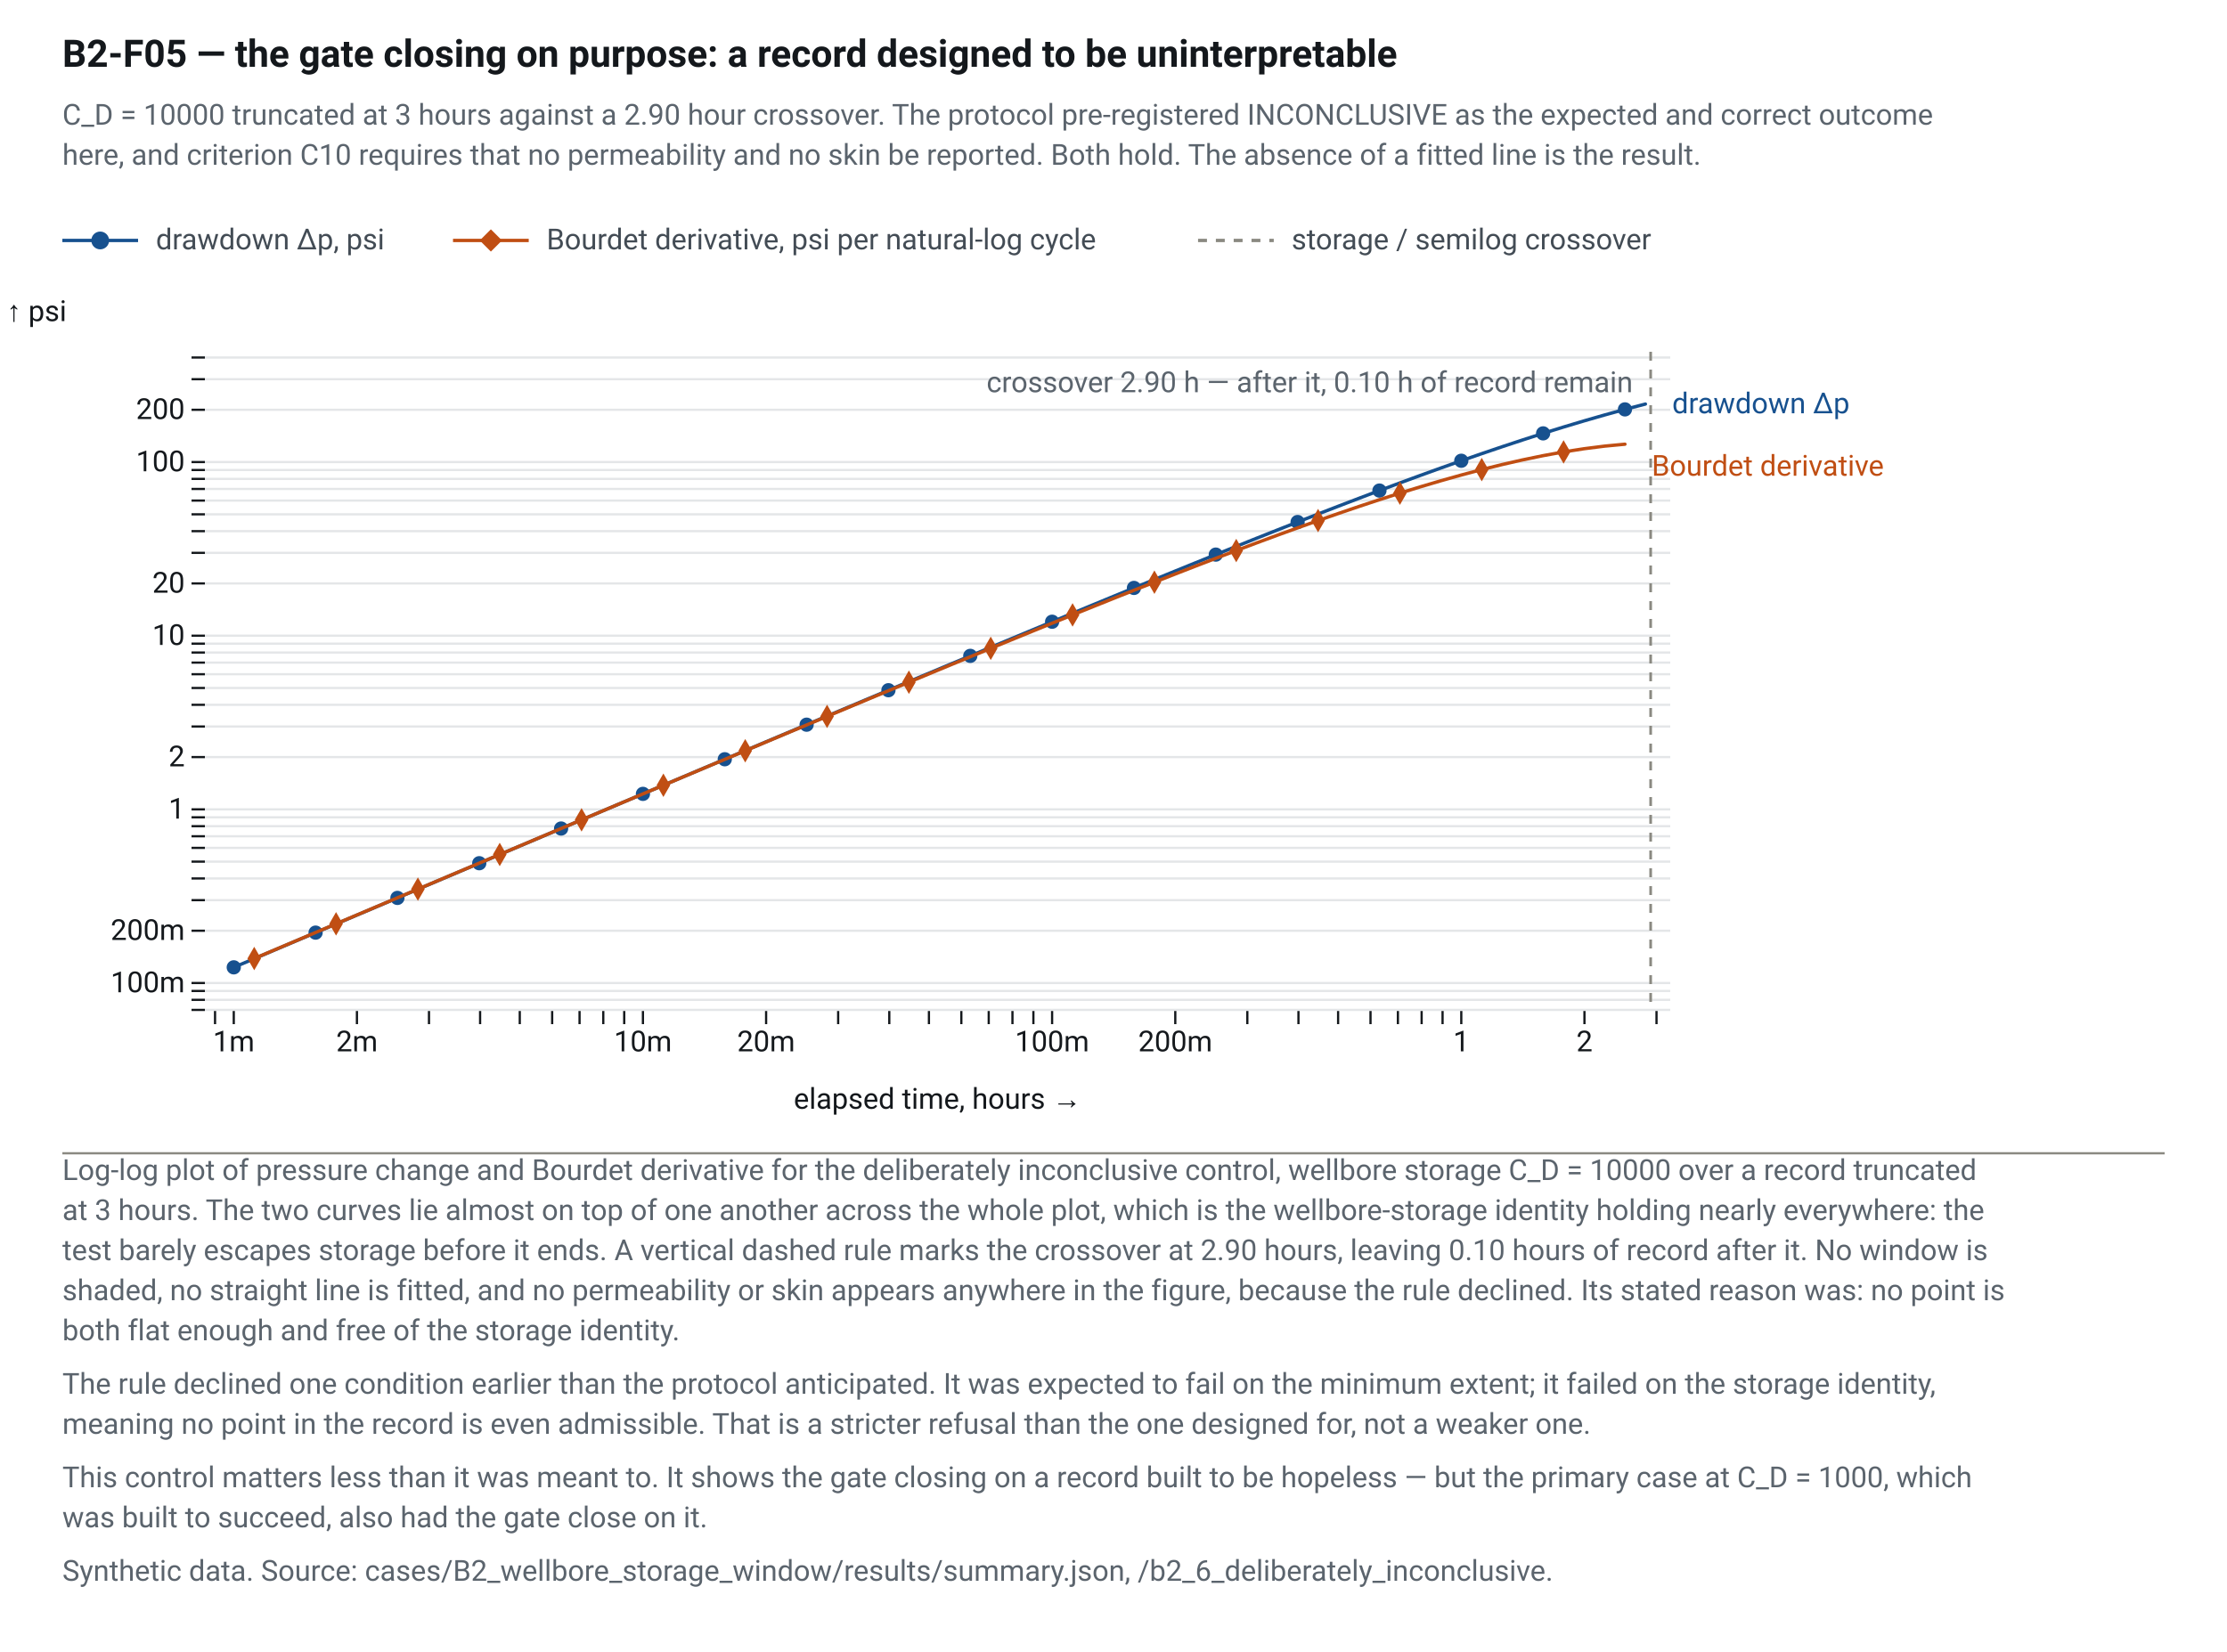
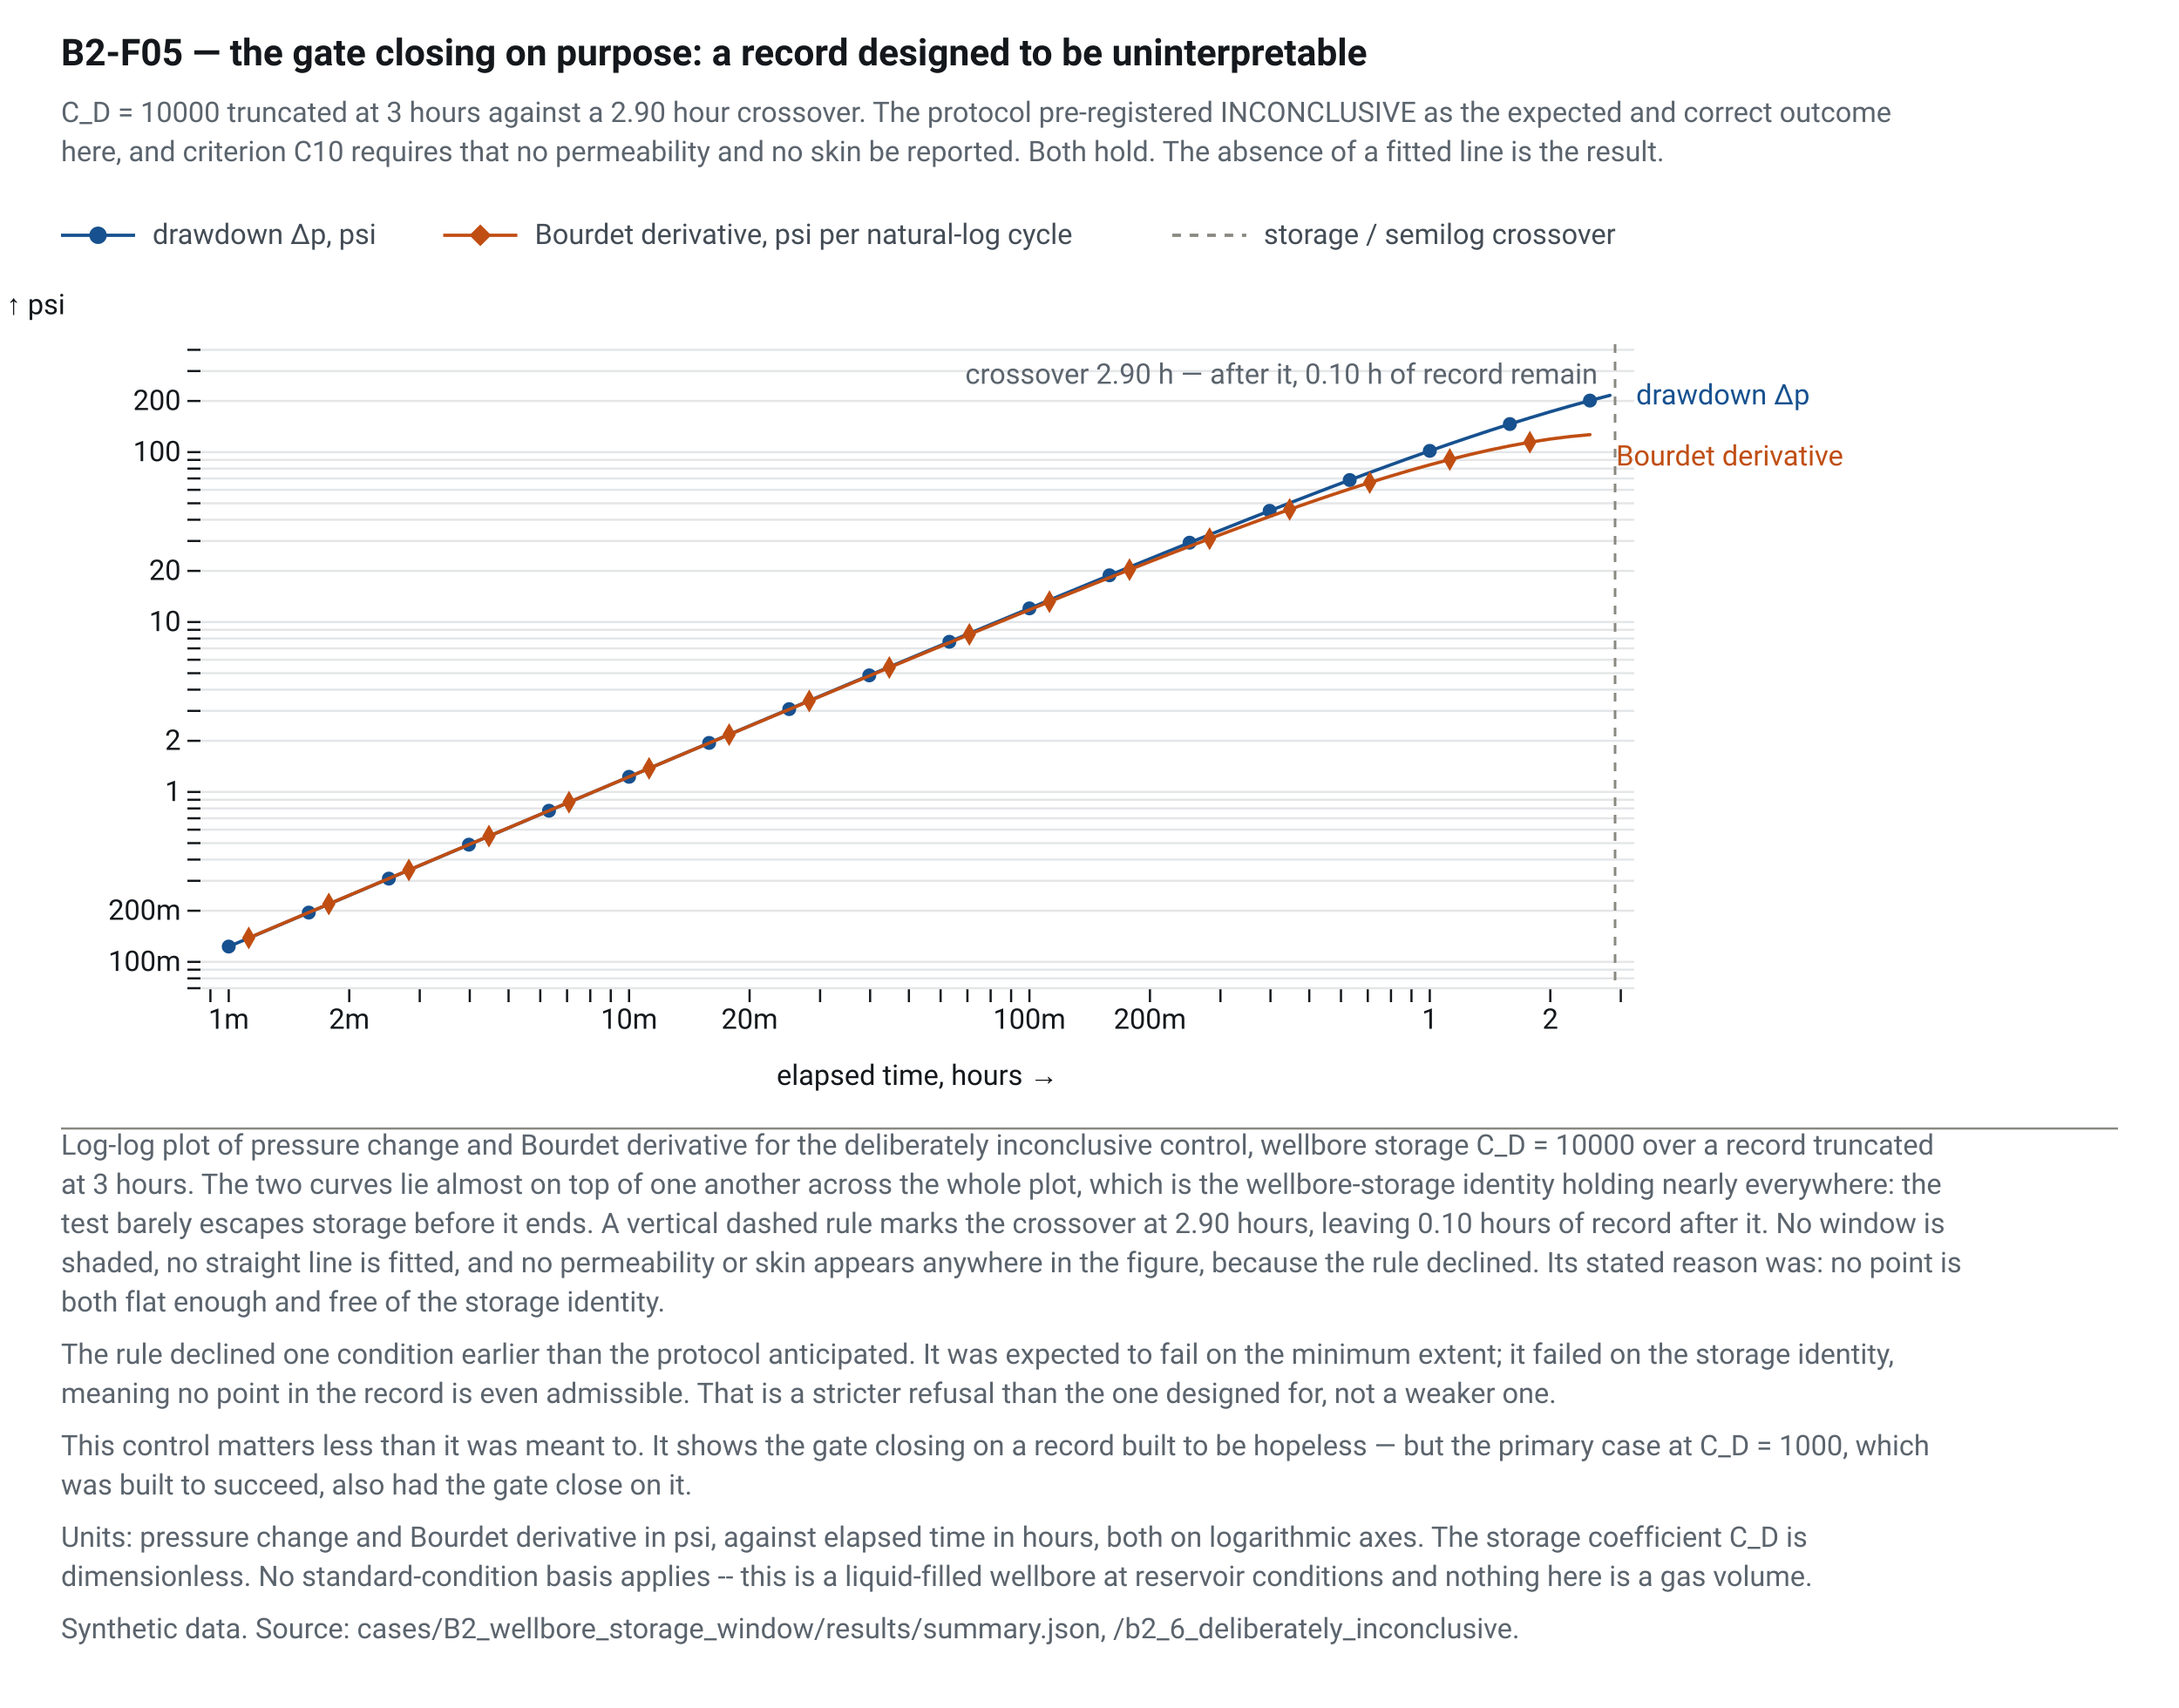
- <svg xmlns="http://www.w3.org/2000/svg" aria-describedby="desc-b2-f05-the-gate-closing-on-purpose-a-record-designed-to-be-uninterpretable" aria-label="B2-F05 — the gate closing on purpose: a record designed to be uninterpretable" role="img" viewBox="0 0 1000 742" height="742" style="color:#14181c" width="1000">
-   <rect height="742" fill="#ffffff" width="1000" y="0" x="0" />
+ <svg xmlns="http://www.w3.org/2000/svg" aria-describedby="desc-b2-f05-the-gate-closing-on-purpose-a-record-designed-to-be-uninterpretable" aria-label="B2-F05 — the gate closing on purpose: a record designed to be uninterpretable" role="img" viewBox="0 0 1000 784" height="784" style="color:#14181c" width="1000">
+   <rect height="784" fill="#ffffff" width="1000" y="0" x="0" />
  <text font-variant-numeric="tabular-nums" text-anchor="start" fill="#14181c" font-weight="600" font-family="-apple-system, BlinkMacSystemFont, &quot;Segoe UI&quot;, Roboto, &quot;Helvetica Neue&quot;, Arial,     &quot;Noto Sans&quot;, sans-serif, &quot;Apple Color Emoji&quot;, &quot;Segoe UI Emoji&quot;" font-size="17px" y="30" x="28">B2-F05 — the gate closing on purpose: a record designed to be uninterpretable</text>
  <text font-variant-numeric="tabular-nums" text-anchor="start" fill="#5b646d" font-weight="400" font-family="-apple-system, BlinkMacSystemFont, &quot;Segoe UI&quot;, Roboto, &quot;Helvetica Neue&quot;, Arial,     &quot;Noto Sans&quot;, sans-serif, &quot;Apple Color Emoji&quot;, &quot;Segoe UI Emoji&quot;" font-size="13px" y="56" x="28">C_D = 10000 truncated at 3 hours against a 2.90 hour crossover. The protocol pre-registered INCONCLUSIVE as the expected and correct outcome</text>
  <text font-variant-numeric="tabular-nums" text-anchor="start" fill="#5b646d" font-weight="400" font-family="-apple-system, BlinkMacSystemFont, &quot;Segoe UI&quot;, Roboto, &quot;Helvetica Neue&quot;, Arial,     &quot;Noto Sans&quot;, sans-serif, &quot;Apple Color Emoji&quot;, &quot;Segoe UI Emoji&quot;" font-size="13px" y="74" x="28">here, and criterion C10 requires that no permeability and no skin be reported. Both hold. The absence of a fitted line is the result.</text>
  <g>
    <line stroke-width="1.5" stroke="#17518f" y2="108" x2="62" y1="108" x1="28" />
    <circle fill="#17518f" r="4" cy="108" cx="45" />
    <text font-variant-numeric="tabular-nums" text-anchor="start" fill="#434c55" font-weight="400" font-family="-apple-system, BlinkMacSystemFont, &quot;Segoe UI&quot;, Roboto, &quot;Helvetica Neue&quot;, Arial,     &quot;Noto Sans&quot;, sans-serif, &quot;Apple Color Emoji&quot;, &quot;Segoe UI Emoji&quot;" font-size="13px" y="112" x="70">drawdown Δp, psi</text>
    <line stroke-width="1.5" stroke="#c04e13" y2="108" x2="237.418" y1="108" x1="203.418" />
    <polygon fill="#c04e13" points="220.418,103 225.418,108 220.418,113 215.418,108" />
    <text font-variant-numeric="tabular-nums" text-anchor="start" fill="#434c55" font-weight="400" font-family="-apple-system, BlinkMacSystemFont, &quot;Segoe UI&quot;, Roboto, &quot;Helvetica Neue&quot;, Arial,     &quot;Noto Sans&quot;, sans-serif, &quot;Apple Color Emoji&quot;, &quot;Segoe UI Emoji&quot;" font-size="13px" y="112" x="245.418">Bourdet derivative, psi per natural-log cycle</text>
    <line stroke-dasharray="4 4" stroke-width="1.5" stroke="#8a8981" y2="108" x2="571.967" y1="108" x1="537.967" />
    <text font-variant-numeric="tabular-nums" text-anchor="start" fill="#434c55" font-weight="400" font-family="-apple-system, BlinkMacSystemFont, &quot;Segoe UI&quot;, Roboto, &quot;Helvetica Neue&quot;, Arial,     &quot;Noto Sans&quot;, sans-serif, &quot;Apple Color Emoji&quot;, &quot;Segoe UI Emoji&quot;" font-size="13px" y="112" x="579.967">storage / semilog crossover</text>
  </g>
  <g fill="currentColor" font-family="-apple-system, BlinkMacSystemFont, &quot;Segoe UI&quot;, Roboto, &quot;Helvetica Neue&quot;, Arial,     &quot;Noto Sans&quot;, sans-serif, &quot;Apple Color Emoji&quot;, &quot;Segoe UI Emoji&quot;" font-size="13" text-anchor="middle" style="white-space:pre" transform="translate(0,132)">
    <g stroke="currentColor" fill="none" aria-hidden="true">
      <path d="M0,0L-6,0" transform="translate(92,321.6013)" />
      <path d="M0,0L-6,0" transform="translate(92,317.0782)" />
      <path d="M0,0L-6,0" transform="translate(92,313.0885)" />
      <path d="M0,0L-6,0" transform="translate(92,309.5197)" />
      <path d="M0,0L-6,0" transform="translate(92,286.0406)" />
      <path d="M0,0L-6,0" transform="translate(92,272.3062)" />
      <path d="M0,0L-6,0" transform="translate(92,262.5615)" />
      <path d="M0,0L-6,0" transform="translate(92,255.003)" />
      <path d="M0,0L-6,0" transform="translate(92,248.8272)" />
      <path d="M0,0L-6,0" transform="translate(92,243.6056)" />
      <path d="M0,0L-6,0" transform="translate(92,239.0825)" />
      <path d="M0,0L-6,0" transform="translate(92,235.0928)" />
      <path d="M0,0L-6,0" transform="translate(92,231.5239)" />
      <path d="M0,0L-6,0" transform="translate(92,208.0449)" />
      <path d="M0,0L-6,0" transform="translate(92,194.3105)" />
      <path d="M0,0L-6,0" transform="translate(92,184.5658)" />
      <path d="M0,0L-6,0" transform="translate(92,177.0072)" />
      <path d="M0,0L-6,0" transform="translate(92,170.8314)" />
      <path d="M0,0L-6,0" transform="translate(92,165.6099)" />
      <path d="M0,0L-6,0" transform="translate(92,161.0867)" />
      <path d="M0,0L-6,0" transform="translate(92,157.0971)" />
      <path d="M0,0L-6,0" transform="translate(92,153.5282)" />
      <path d="M0,0L-6,0" transform="translate(92,130.0491)" />
      <path d="M0,0L-6,0" transform="translate(92,116.3148)" />
      <path d="M0,0L-6,0" transform="translate(92,106.5701)" />
      <path d="M0,0L-6,0" transform="translate(92,99.0115)" />
      <path d="M0,0L-6,0" transform="translate(92,92.8357)" />
      <path d="M0,0L-6,0" transform="translate(92,87.61413)" />
      <path d="M0,0L-6,0" transform="translate(92,83.09101)" />
      <path d="M0,0L-6,0" transform="translate(92,79.10133)" />
      <path d="M0,0L-6,0" transform="translate(92,75.53244)" />
      <path d="M0,0L-6,0" transform="translate(92,52.05338)" />
      <path d="M0,0L-6,0" transform="translate(92,38.31901)" />
      <path d="M0,0L-6,0" transform="translate(92,28.57432)" />
    </g>
    <g transform="translate(-9,0)" font-variant="tabular-nums" text-anchor="end">
      <text transform="translate(92,321.6013)" y="0.32em" />
      <text transform="translate(92,317.0782)" y="0.32em" />
      <text transform="translate(92,313.0885)" y="0.32em" />
      <text transform="translate(92,309.5197)" y="0.32em">100m</text>
      <text transform="translate(92,286.0406)" y="0.32em">200m</text>
      <text transform="translate(92,272.3062)" y="0.32em" />
      <text transform="translate(92,262.5615)" y="0.32em" />
      <text transform="translate(92,255.003)" y="0.32em" />
      <text transform="translate(92,248.8272)" y="0.32em" />
      <text transform="translate(92,243.6056)" y="0.32em" />
      <text transform="translate(92,239.0825)" y="0.32em" />
      <text transform="translate(92,235.0928)" y="0.32em" />
      <text transform="translate(92,231.5239)" y="0.32em">1</text>
      <text transform="translate(92,208.0449)" y="0.32em">2</text>
      <text transform="translate(92,194.3105)" y="0.32em" />
      <text transform="translate(92,184.5658)" y="0.32em" />
      <text transform="translate(92,177.0072)" y="0.32em" />
      <text transform="translate(92,170.8314)" y="0.32em" />
      <text transform="translate(92,165.6099)" y="0.32em" />
      <text transform="translate(92,161.0867)" y="0.32em" />
      <text transform="translate(92,157.0971)" y="0.32em" />
      <text transform="translate(92,153.5282)" y="0.32em">10</text>
      <text transform="translate(92,130.0491)" y="0.32em">20</text>
      <text transform="translate(92,116.3148)" y="0.32em" />
      <text transform="translate(92,106.5701)" y="0.32em" />
      <text transform="translate(92,99.0115)" y="0.32em" />
      <text transform="translate(92,92.8357)" y="0.32em" />
      <text transform="translate(92,87.61413)" y="0.32em" />
      <text transform="translate(92,83.09101)" y="0.32em" />
      <text transform="translate(92,79.10133)" y="0.32em" />
      <text transform="translate(92,75.53244)" y="0.32em">100</text>
      <text transform="translate(92,52.05338)" y="0.32em">200</text>
      <text transform="translate(92,38.31901)" y="0.32em" />
      <text transform="translate(92,28.57432)" y="0.32em" />
    </g>
    <g transform="translate(-89,-23)" text-anchor="start">
      <text transform="translate(92,26)" y="0.71em">↑ psi</text>
    </g>
    <g stroke="currentColor" fill="none" aria-hidden="true">
      <path d="M0,0L0,6" transform="translate(96.56092,322)" />
      <path d="M0,0L0,6" transform="translate(104.9681,322)" />
      <path d="M0,0L0,6" transform="translate(160.2773,322)" />
      <path d="M0,0L0,6" transform="translate(192.6311,322)" />
      <path d="M0,0L0,6" transform="translate(215.5865,322)" />
      <path d="M0,0L0,6" transform="translate(233.3921,322)" />
      <path d="M0,0L0,6" transform="translate(247.9403,322)" />
      <path d="M0,0L0,6" transform="translate(260.2407,322)" />
      <path d="M0,0L0,6" transform="translate(270.8957,322)" />
      <path d="M0,0L0,6" transform="translate(280.2942,322)" />
      <path d="M0,0L0,6" transform="translate(288.7013,322)" />
      <path d="M0,0L0,6" transform="translate(344.0106,322)" />
      <path d="M0,0L0,6" transform="translate(376.3644,322)" />
      <path d="M0,0L0,6" transform="translate(399.3198,322)" />
      <path d="M0,0L0,6" transform="translate(417.1254,322)" />
      <path d="M0,0L0,6" transform="translate(431.6736,322)" />
      <path d="M0,0L0,6" transform="translate(443.9739,322)" />
      <path d="M0,0L0,6" transform="translate(454.629,322)" />
      <path d="M0,0L0,6" transform="translate(464.0274,322)" />
      <path d="M0,0L0,6" transform="translate(472.4346,322)" />
      <path d="M0,0L0,6" transform="translate(527.7438,322)" />
      <path d="M0,0L0,6" transform="translate(560.0976,322)" />
      <path d="M0,0L0,6" transform="translate(583.053,322)" />
      <path d="M0,0L0,6" transform="translate(600.8586,322)" />
      <path d="M0,0L0,6" transform="translate(615.4068,322)" />
      <path d="M0,0L0,6" transform="translate(627.7072,322)" />
      <path d="M0,0L0,6" transform="translate(638.3622,322)" />
      <path d="M0,0L0,6" transform="translate(647.7607,322)" />
      <path d="M0,0L0,6" transform="translate(656.1678,322)" />
      <path d="M0,0L0,6" transform="translate(711.477,322)" />
      <path d="M0,0L0,6" transform="translate(743.8309,322)" />
    </g>
    <g transform="translate(0,9)" font-variant="tabular-nums">
      <text transform="translate(96.56092,322)" y="0.71em" />
      <text transform="translate(104.9681,322)" y="0.71em">1m</text>
      <text transform="translate(160.2773,322)" y="0.71em">2m</text>
      <text transform="translate(192.6311,322)" y="0.71em" />
      <text transform="translate(215.5865,322)" y="0.71em" />
      <text transform="translate(233.3921,322)" y="0.71em" />
      <text transform="translate(247.9403,322)" y="0.71em" />
      <text transform="translate(260.2407,322)" y="0.71em" />
      <text transform="translate(270.8957,322)" y="0.71em" />
      <text transform="translate(280.2942,322)" y="0.71em" />
      <text transform="translate(288.7013,322)" y="0.71em">10m</text>
      <text transform="translate(344.0106,322)" y="0.71em">20m</text>
      <text transform="translate(376.3644,322)" y="0.71em" />
      <text transform="translate(399.3198,322)" y="0.71em" />
      <text transform="translate(417.1254,322)" y="0.71em" />
      <text transform="translate(431.6736,322)" y="0.71em" />
      <text transform="translate(443.9739,322)" y="0.71em" />
      <text transform="translate(454.629,322)" y="0.71em" />
      <text transform="translate(464.0274,322)" y="0.71em" />
      <text transform="translate(472.4346,322)" y="0.71em">100m</text>
      <text transform="translate(527.7438,322)" y="0.71em">200m</text>
      <text transform="translate(560.0976,322)" y="0.71em" />
      <text transform="translate(583.053,322)" y="0.71em" />
      <text transform="translate(600.8586,322)" y="0.71em" />
      <text transform="translate(615.4068,322)" y="0.71em" />
      <text transform="translate(627.7072,322)" y="0.71em" />
      <text transform="translate(638.3622,322)" y="0.71em" />
      <text transform="translate(647.7607,322)" y="0.71em" />
      <text transform="translate(656.1678,322)" y="0.71em">1</text>
      <text transform="translate(711.477,322)" y="0.71em">2</text>
      <text transform="translate(743.8309,322)" y="0.71em" />
    </g>
    <g transform="translate(0,44)">
      <text transform="translate(421,322)">elapsed time, hours →</text>
    </g>
    <g stroke="#e4e6e8" aria-hidden="true">
      <line y2="321.601" y1="321.601" x2="750" x1="92" />
      <line y2="317.078" y1="317.078" x2="750" x1="92" />
      <line y2="313.089" y1="313.089" x2="750" x1="92" />
      <line y2="309.52" y1="309.52" x2="750" x1="92" />
      <line y2="286.041" y1="286.041" x2="750" x1="92" />
      <line y2="272.306" y1="272.306" x2="750" x1="92" />
      <line y2="262.562" y1="262.562" x2="750" x1="92" />
      <line y2="255.003" y1="255.003" x2="750" x1="92" />
      <line y2="248.827" y1="248.827" x2="750" x1="92" />
      <line y2="243.606" y1="243.606" x2="750" x1="92" />
      <line y2="239.082" y1="239.082" x2="750" x1="92" />
      <line y2="235.093" y1="235.093" x2="750" x1="92" />
      <line y2="231.524" y1="231.524" x2="750" x1="92" />
      <line y2="208.045" y1="208.045" x2="750" x1="92" />
      <line y2="194.31" y1="194.31" x2="750" x1="92" />
      <line y2="184.566" y1="184.566" x2="750" x1="92" />
      <line y2="177.007" y1="177.007" x2="750" x1="92" />
      <line y2="170.831" y1="170.831" x2="750" x1="92" />
      <line y2="165.61" y1="165.61" x2="750" x1="92" />
      <line y2="161.087" y1="161.087" x2="750" x1="92" />
      <line y2="157.097" y1="157.097" x2="750" x1="92" />
      <line y2="153.528" y1="153.528" x2="750" x1="92" />
      <line y2="130.049" y1="130.049" x2="750" x1="92" />
      <line y2="116.315" y1="116.315" x2="750" x1="92" />
      <line y2="106.57" y1="106.57" x2="750" x1="92" />
      <line y2="99.011" y1="99.011" x2="750" x1="92" />
      <line y2="92.836" y1="92.836" x2="750" x1="92" />
      <line y2="87.614" y1="87.614" x2="750" x1="92" />
      <line y2="83.091" y1="83.091" x2="750" x1="92" />
      <line y2="79.101" y1="79.101" x2="750" x1="92" />
      <line y2="75.532" y1="75.532" x2="750" x1="92" />
      <line y2="52.053" y1="52.053" x2="750" x1="92" />
      <line y2="38.319" y1="38.319" x2="750" x1="92" />
      <line y2="28.574" y1="28.574" x2="750" x1="92" />
    </g>
    <g stroke-dasharray="4 4" stroke-width="1.2" stroke="#8a8981">
      <line y2="322" y1="26" x2="741.2" x1="741.2" />
    </g>
    <g transform="translate(-8,14)" font-size="13" text-anchor="end" fill="#5b646d">
      <text transform="translate(741.2005,26)" y="0.32em">crossover 2.90 h — after it, 0.10 h of record remain</text>
    </g>
    <g stroke-linecap="round" stroke-linejoin="round" stroke-width="1.5" stroke="#17518f" fill="none">
      <path d="M104.968,302.483L114.155,298.584L123.341,294.686L132.528,290.788L141.715,286.89L150.901,282.992L160.088,279.094L169.275,275.196L178.461,271.299L187.648,267.402L196.835,263.506L206.021,259.61L215.208,255.714L224.395,251.818L233.581,247.923L242.768,244.029L251.955,240.135L261.141,236.242L270.328,232.35L279.515,228.459L288.701,224.568L297.888,220.679L307.075,216.79L316.261,212.903L325.448,209.018L334.635,205.134L343.821,201.251L353.008,197.371L362.195,193.493L371.381,189.618L380.568,185.745L389.755,181.875L398.941,178.009L408.128,174.146L417.315,170.287L426.501,166.434L435.688,162.585L444.875,158.742L454.061,154.906L463.248,151.076L472.435,147.255L481.621,143.443L490.808,139.64L499.995,135.848L509.181,132.069L518.368,128.303L527.555,124.552L536.741,120.817L545.928,117.101L555.115,113.406L564.301,109.734L573.488,106.086L582.675,102.467L591.861,98.879L601.048,95.325L610.235,91.809L619.421,88.335L628.608,84.907L637.795,81.53L646.981,78.208L656.168,74.949L665.354,71.757L674.541,68.638L683.728,65.6L692.914,62.65L702.101,59.794L711.288,57.042L720.474,54.4L729.661,51.876L738.848,49.479" />
    </g>
    <g fill="#17518f">
      <circle r="3.2" cy="302.483" cx="104.968" />
      <circle r="3.2" cy="286.89" cx="141.715" />
      <circle r="3.2" cy="271.299" cx="178.461" />
      <circle r="3.2" cy="255.714" cx="215.208" />
      <circle r="3.2" cy="240.135" cx="251.955" />
      <circle r="3.2" cy="224.568" cx="288.701" />
      <circle r="3.2" cy="209.018" cx="325.448" />
      <circle r="3.2" cy="193.493" cx="362.195" />
      <circle r="3.2" cy="178.009" cx="398.941" />
      <circle r="3.2" cy="162.585" cx="435.688" />
      <circle r="3.2" cy="147.255" cx="472.435" />
      <circle r="3.2" cy="132.069" cx="509.181" />
      <circle r="3.2" cy="117.101" cx="545.928" />
      <circle r="3.2" cy="102.467" cx="582.675" />
      <circle r="3.2" cy="88.335" cx="619.421" />
      <circle r="3.2" cy="74.949" cx="656.168" />
      <circle r="3.2" cy="62.65" cx="692.914" />
      <circle r="3.2" cy="51.876" cx="729.661" />
    </g>
    <g stroke-linecap="round" stroke-linejoin="round" stroke-width="1.5" stroke="#c04e13" fill="none">
      <path d="M114.155,298.521L123.341,294.624L132.528,290.727L141.715,286.83L150.901,282.934L160.088,279.039L169.275,275.143L178.461,271.249L187.648,267.354L196.835,263.461L206.021,259.568L215.208,255.676L224.395,251.784L233.581,247.894L242.768,244.005L251.955,240.117L261.141,236.23L270.328,232.345L279.515,228.461L288.701,224.579L297.888,220.7L307.075,216.822L316.261,212.947L325.448,209.075L334.635,205.206L343.821,201.34L353.008,197.478L362.195,193.621L371.381,189.768L380.568,185.921L389.755,182.079L398.941,178.244L408.128,174.417L417.315,170.598L426.501,166.788L435.688,162.988L444.875,159.199L454.061,155.423L463.248,151.662L472.435,147.916L481.621,144.187L490.808,140.478L499.995,136.79L509.181,133.127L518.368,129.49L527.555,125.884L536.741,122.311L545.928,118.774L555.115,115.28L564.301,111.831L573.488,108.433L582.675,105.093L591.861,101.816L601.048,98.609L610.235,95.481L619.421,92.44L628.608,89.495L637.795,86.659L646.981,83.942L656.168,81.357L665.354,78.92L674.541,76.645L683.728,74.551L692.914,72.656L702.101,70.981L711.288,69.549L720.474,68.384L729.661,67.513" />
    </g>
    <g fill="#c04e13">
      <path d="M0,-5.278L3.047,0L0,5.278L-3.047,0Z" transform="translate(114.1548,298.5209)" />
      <path d="M0,-5.278L3.047,0L0,5.278L-3.047,0Z" transform="translate(150.9014,282.9343)" />
      <path d="M0,-5.278L3.047,0L0,5.278L-3.047,0Z" transform="translate(187.6481,267.3543)" />
      <path d="M0,-5.278L3.047,0L0,5.278L-3.047,0Z" transform="translate(224.3947,251.7844)" />
      <path d="M0,-5.278L3.047,0L0,5.278L-3.047,0Z" transform="translate(261.1413,236.23)" />
      <path d="M0,-5.278L3.047,0L0,5.278L-3.047,0Z" transform="translate(297.888,220.6995)" />
      <path d="M0,-5.278L3.047,0L0,5.278L-3.047,0Z" transform="translate(334.6346,205.2056)" />
      <path d="M0,-5.278L3.047,0L0,5.278L-3.047,0Z" transform="translate(371.3813,189.768)" />
      <path d="M0,-5.278L3.047,0L0,5.278L-3.047,0Z" transform="translate(408.1279,174.417)" />
      <path d="M0,-5.278L3.047,0L0,5.278L-3.047,0Z" transform="translate(444.8746,159.1993)" />
      <path d="M0,-5.278L3.047,0L0,5.278L-3.047,0Z" transform="translate(481.6212,144.1869)" />
      <path d="M0,-5.278L3.047,0L0,5.278L-3.047,0Z" transform="translate(518.3679,129.4903)" />
      <path d="M0,-5.278L3.047,0L0,5.278L-3.047,0Z" transform="translate(555.1145,115.2797)" />
      <path d="M0,-5.278L3.047,0L0,5.278L-3.047,0Z" transform="translate(591.8612,101.8156)" />
      <path d="M0,-5.278L3.047,0L0,5.278L-3.047,0Z" transform="translate(628.6078,89.4954)" />
      <path d="M0,-5.278L3.047,0L0,5.278L-3.047,0Z" transform="translate(665.3545,78.91964)" />
      <path d="M0,-5.278L3.047,0L0,5.278L-3.047,0Z" transform="translate(702.1011,70.98099)" />
    </g>
    <g transform="translate(12,0)" font-size="13" text-anchor="start" fill="#17518f">
      <text transform="translate(738.8478,49.47906)" y="0.32em">drawdown Δp</text>
    </g>
    <g transform="translate(12,10)" font-size="13" text-anchor="start" fill="#c04e13">
      <text transform="translate(729.6611,67.51253)" y="0.32em">Bourdet derivative</text>
    </g>
  </g>
  <line stroke="#8a8981" y2="518" x2="972" y1="518" x1="28" />
  <text font-variant-numeric="tabular-nums" text-anchor="start" fill="#5b646d" font-weight="400" font-family="-apple-system, BlinkMacSystemFont, &quot;Segoe UI&quot;, Roboto, &quot;Helvetica Neue&quot;, Arial,     &quot;Noto Sans&quot;, sans-serif, &quot;Apple Color Emoji&quot;, &quot;Segoe UI Emoji&quot;" font-size="13px" y="530" x="28">Log-log plot of pressure change and Bourdet derivative for the deliberately inconclusive control, wellbore storage C_D = 10000 over a record truncated</text>
  <text font-variant-numeric="tabular-nums" text-anchor="start" fill="#5b646d" font-weight="400" font-family="-apple-system, BlinkMacSystemFont, &quot;Segoe UI&quot;, Roboto, &quot;Helvetica Neue&quot;, Arial,     &quot;Noto Sans&quot;, sans-serif, &quot;Apple Color Emoji&quot;, &quot;Segoe UI Emoji&quot;" font-size="13px" y="548" x="28">at 3 hours. The two curves lie almost on top of one another across the whole plot, which is the wellbore-storage identity holding nearly everywhere: the</text>
  <text font-variant-numeric="tabular-nums" text-anchor="start" fill="#5b646d" font-weight="400" font-family="-apple-system, BlinkMacSystemFont, &quot;Segoe UI&quot;, Roboto, &quot;Helvetica Neue&quot;, Arial,     &quot;Noto Sans&quot;, sans-serif, &quot;Apple Color Emoji&quot;, &quot;Segoe UI Emoji&quot;" font-size="13px" y="566" x="28">test barely escapes storage before it ends. A vertical dashed rule marks the crossover at 2.90 hours, leaving 0.10 hours of record after it. No window is</text>
  <text font-variant-numeric="tabular-nums" text-anchor="start" fill="#5b646d" font-weight="400" font-family="-apple-system, BlinkMacSystemFont, &quot;Segoe UI&quot;, Roboto, &quot;Helvetica Neue&quot;, Arial,     &quot;Noto Sans&quot;, sans-serif, &quot;Apple Color Emoji&quot;, &quot;Segoe UI Emoji&quot;" font-size="13px" y="584" x="28">shaded, no straight line is fitted, and no permeability or skin appears anywhere in the figure, because the rule declined. Its stated reason was: no point is</text>
  <text font-variant-numeric="tabular-nums" text-anchor="start" fill="#5b646d" font-weight="400" font-family="-apple-system, BlinkMacSystemFont, &quot;Segoe UI&quot;, Roboto, &quot;Helvetica Neue&quot;, Arial,     &quot;Noto Sans&quot;, sans-serif, &quot;Apple Color Emoji&quot;, &quot;Segoe UI Emoji&quot;" font-size="13px" y="602" x="28">both flat enough and free of the storage identity.</text>
  <text font-variant-numeric="tabular-nums" text-anchor="start" fill="#5b646d" font-weight="400" font-family="-apple-system, BlinkMacSystemFont, &quot;Segoe UI&quot;, Roboto, &quot;Helvetica Neue&quot;, Arial,     &quot;Noto Sans&quot;, sans-serif, &quot;Apple Color Emoji&quot;, &quot;Segoe UI Emoji&quot;" font-size="13px" y="626" x="28">The rule declined one condition earlier than the protocol anticipated. It was expected to fail on the minimum extent; it failed on the storage identity,</text>
  <text font-variant-numeric="tabular-nums" text-anchor="start" fill="#5b646d" font-weight="400" font-family="-apple-system, BlinkMacSystemFont, &quot;Segoe UI&quot;, Roboto, &quot;Helvetica Neue&quot;, Arial,     &quot;Noto Sans&quot;, sans-serif, &quot;Apple Color Emoji&quot;, &quot;Segoe UI Emoji&quot;" font-size="13px" y="644" x="28">meaning no point in the record is even admissible. That is a stricter refusal than the one designed for, not a weaker one.</text>
  <text font-variant-numeric="tabular-nums" text-anchor="start" fill="#5b646d" font-weight="400" font-family="-apple-system, BlinkMacSystemFont, &quot;Segoe UI&quot;, Roboto, &quot;Helvetica Neue&quot;, Arial,     &quot;Noto Sans&quot;, sans-serif, &quot;Apple Color Emoji&quot;, &quot;Segoe UI Emoji&quot;" font-size="13px" y="668" x="28">This control matters less than it was meant to. It shows the gate closing on a record built to be hopeless — but the primary case at C_D = 1000, which</text>
  <text font-variant-numeric="tabular-nums" text-anchor="start" fill="#5b646d" font-weight="400" font-family="-apple-system, BlinkMacSystemFont, &quot;Segoe UI&quot;, Roboto, &quot;Helvetica Neue&quot;, Arial,     &quot;Noto Sans&quot;, sans-serif, &quot;Apple Color Emoji&quot;, &quot;Segoe UI Emoji&quot;" font-size="13px" y="686" x="28">was built to succeed, also had the gate close on it.</text>
-   <text font-variant-numeric="tabular-nums" text-anchor="start" fill="#5b646d" font-weight="400" font-family="-apple-system, BlinkMacSystemFont, &quot;Segoe UI&quot;, Roboto, &quot;Helvetica Neue&quot;, Arial,     &quot;Noto Sans&quot;, sans-serif, &quot;Apple Color Emoji&quot;, &quot;Segoe UI Emoji&quot;" font-size="13px" y="710" x="28">Synthetic data. Source: cases/B2_wellbore_storage_window/results/summary.json, /b2_6_deliberately_inconclusive.</text>
+   <text font-variant-numeric="tabular-nums" text-anchor="start" fill="#5b646d" font-weight="400" font-family="-apple-system, BlinkMacSystemFont, &quot;Segoe UI&quot;, Roboto, &quot;Helvetica Neue&quot;, Arial,     &quot;Noto Sans&quot;, sans-serif, &quot;Apple Color Emoji&quot;, &quot;Segoe UI Emoji&quot;" font-size="13px" y="710" x="28">Units: pressure change and Bourdet derivative in psi, against elapsed time in hours, both on logarithmic axes. The storage coefficient C_D is</text>
+   <text font-variant-numeric="tabular-nums" text-anchor="start" fill="#5b646d" font-weight="400" font-family="-apple-system, BlinkMacSystemFont, &quot;Segoe UI&quot;, Roboto, &quot;Helvetica Neue&quot;, Arial,     &quot;Noto Sans&quot;, sans-serif, &quot;Apple Color Emoji&quot;, &quot;Segoe UI Emoji&quot;" font-size="13px" y="728" x="28">dimensionless. No standard-condition basis applies -- this is a liquid-filled wellbore at reservoir conditions and nothing here is a gas volume.</text>
+   <text font-variant-numeric="tabular-nums" text-anchor="start" fill="#5b646d" font-weight="400" font-family="-apple-system, BlinkMacSystemFont, &quot;Segoe UI&quot;, Roboto, &quot;Helvetica Neue&quot;, Arial,     &quot;Noto Sans&quot;, sans-serif, &quot;Apple Color Emoji&quot;, &quot;Segoe UI Emoji&quot;" font-size="13px" y="752" x="28">Synthetic data. Source: cases/B2_wellbore_storage_window/results/summary.json, /b2_6_deliberately_inconclusive.</text>
</svg>
